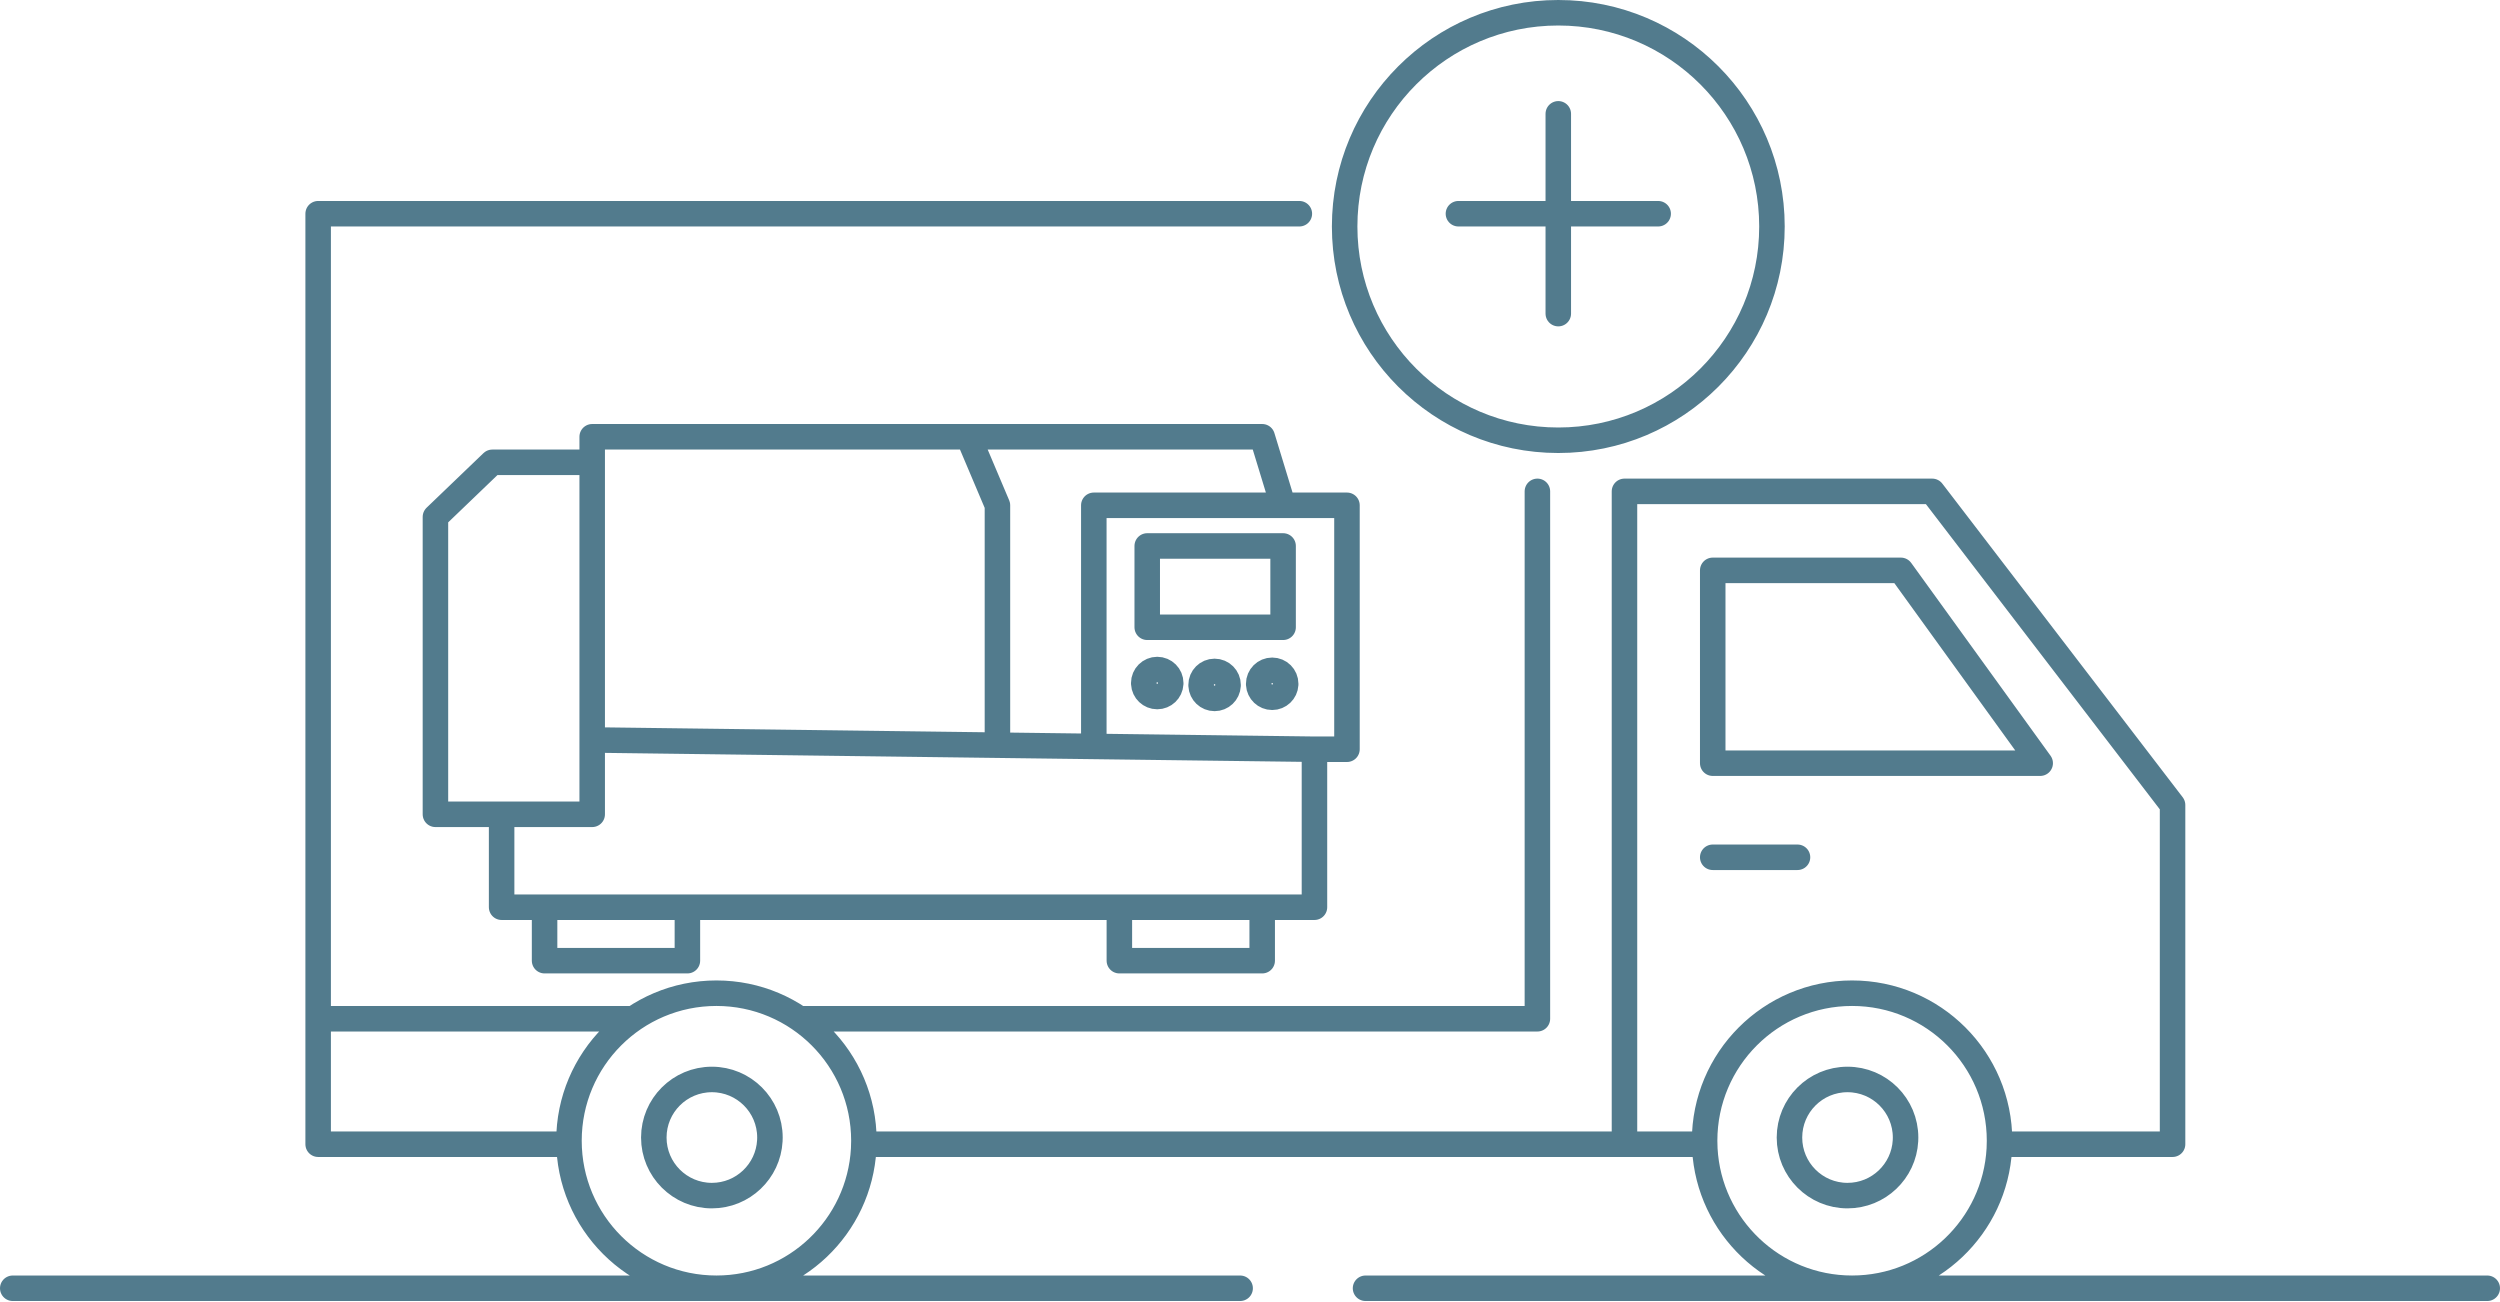
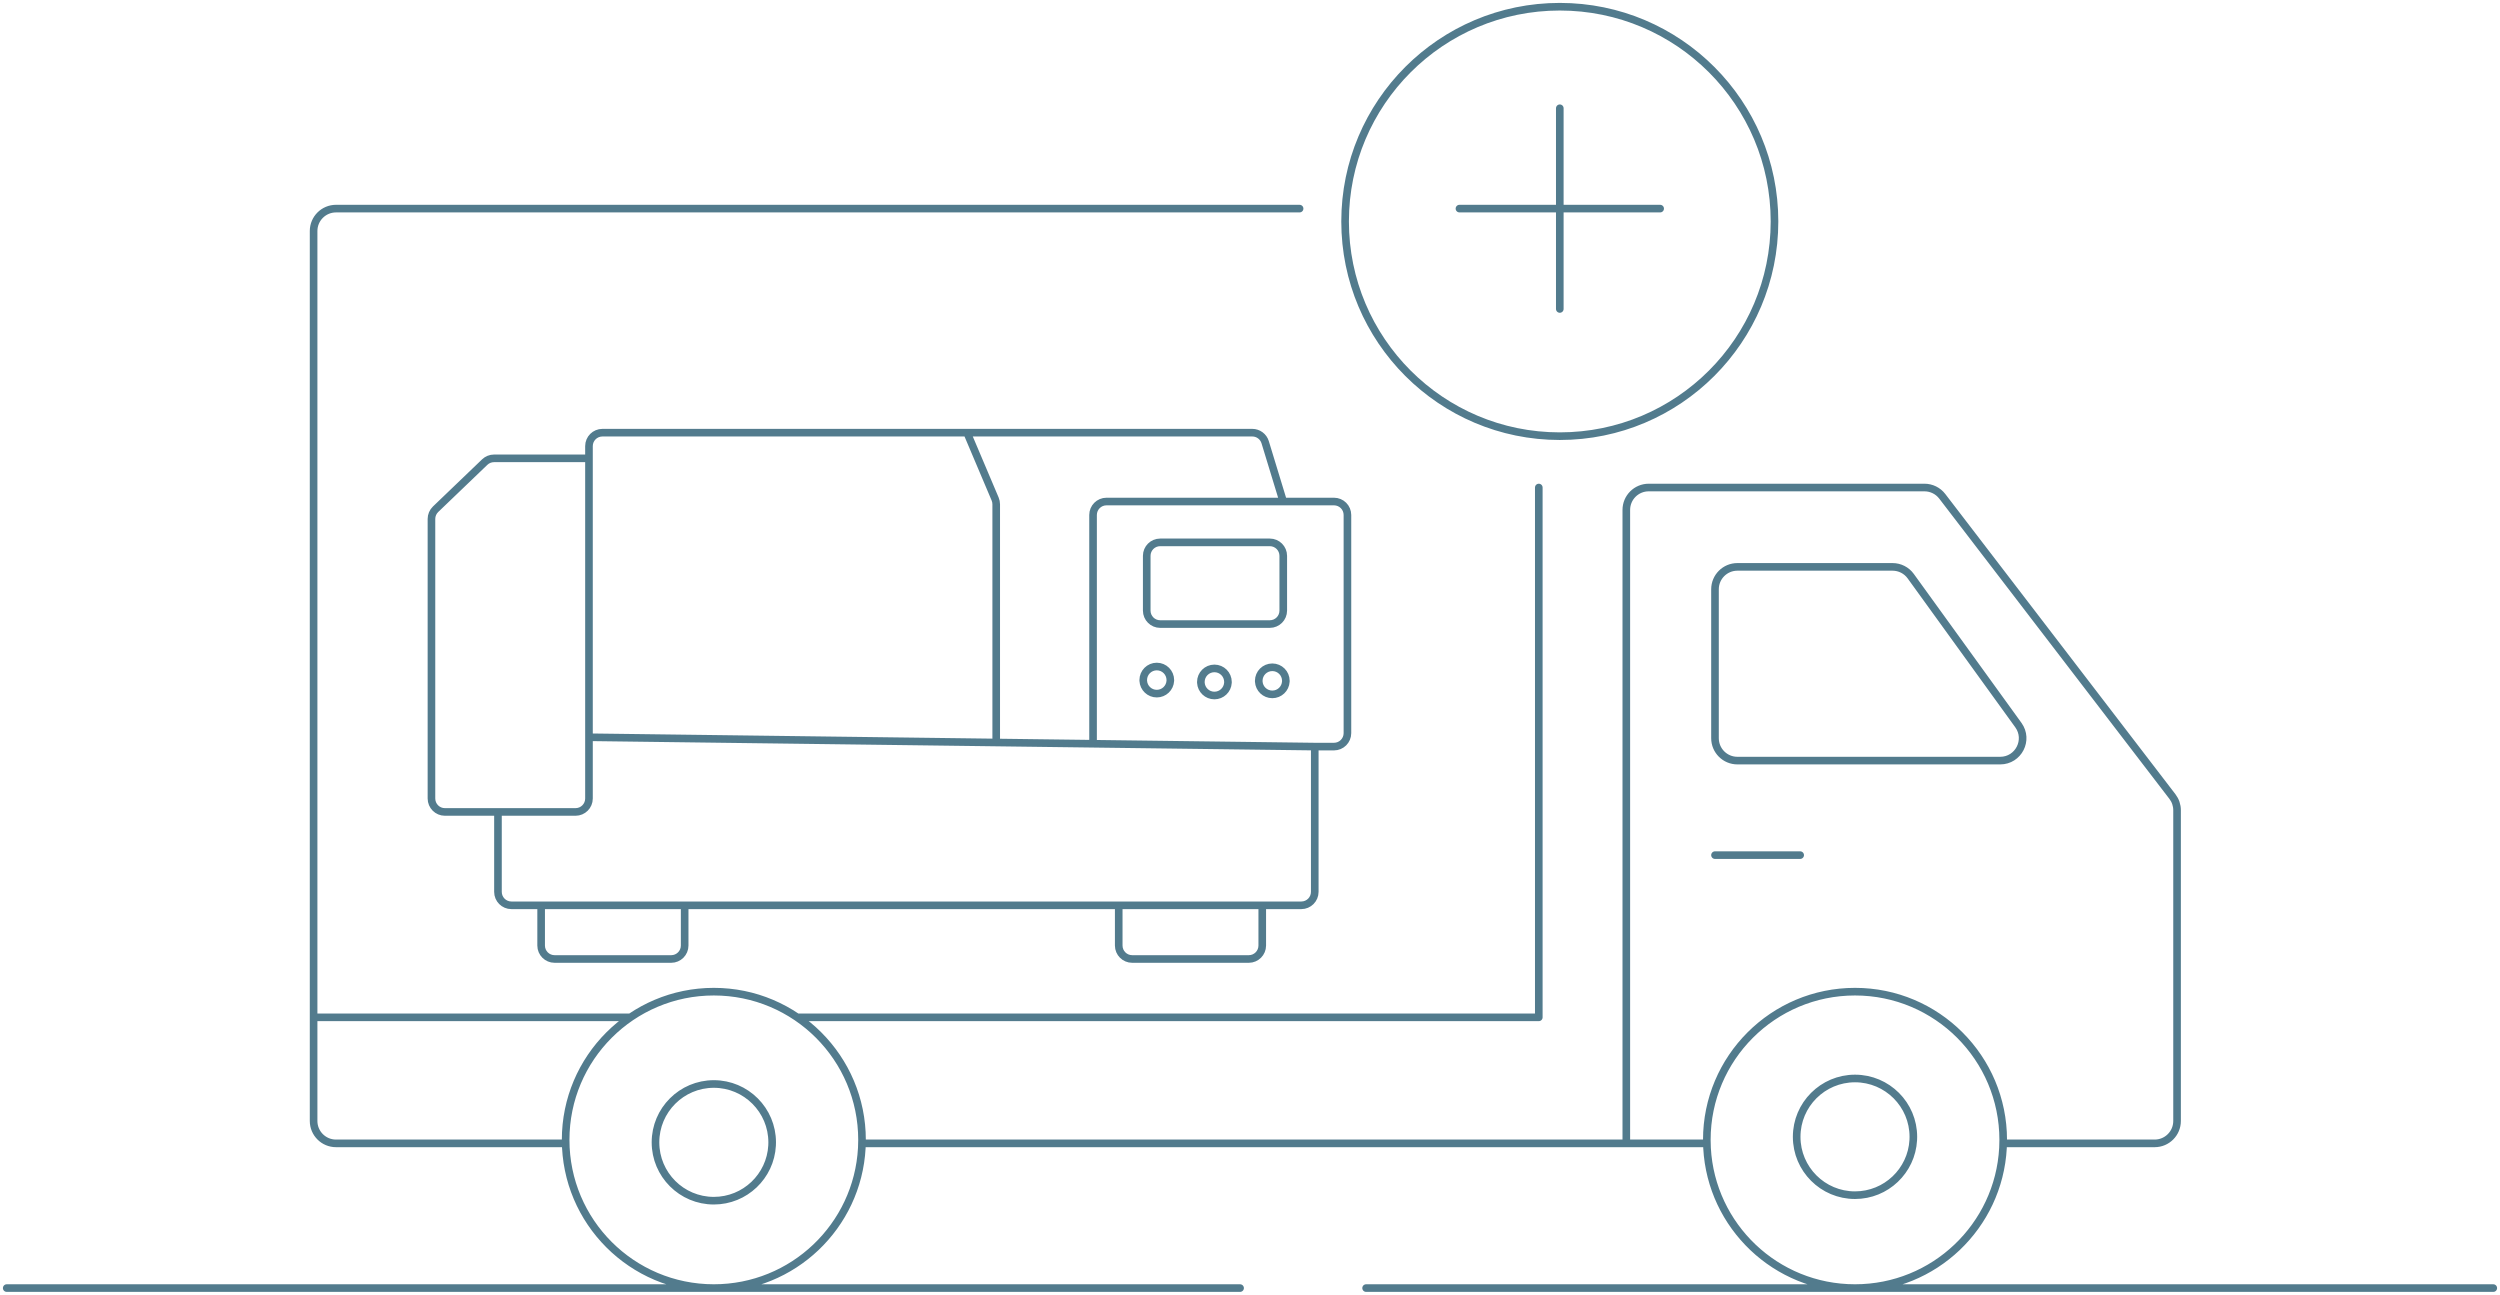
- <svg xmlns="http://www.w3.org/2000/svg" width="196" height="102" viewBox="0 0 196 102" fill="none">
-   <path id="Vector 112" d="M67.727 89.707H127.359M133.644 89.707H127.359M156.761 89.707H170.329V63.113L151.484 38.523H127.359V89.707M44.61 89.707H24.943V79.871M101.869 16.756H24.943V79.871M24.943 79.871H49.663M62.674 79.871H120.532V38.523M134.278 67.211H140.924M103.053 58.741V71.127H98.956M103.053 58.741H105.602V39.616H100.595M103.053 58.741L85.755 58.519M39.327 63.842V71.127H42.695M39.327 63.842H34.138V40.526L38.598 36.246H46.428M39.327 63.842H46.428V58.013M46.428 36.246V34.242H75.924M46.428 36.246V58.013M100.595 39.616L98.956 34.242H75.924M100.595 39.616H85.755V58.519M85.755 58.519L78.199 58.422L46.428 58.013M75.924 34.242L78.199 39.616V58.422M42.695 71.127V75.317H53.892V71.127M42.695 71.127H53.892M53.892 71.127H87.758M87.758 71.127V75.317H98.956V71.127M87.758 71.127H98.956M1 101H97.226M107.058 101H195M122.17 8.924V24.588M114.341 16.756H130M134.278 44.716V59.834H159.951L149.026 44.716H134.278ZM89.943 42.803V49.178H100.595V42.803H89.943ZM138.921 17.758C138.921 27.013 131.422 34.516 122.17 34.516C112.919 34.516 105.42 27.013 105.42 17.758C105.42 8.503 112.919 1 122.17 1C131.422 1 138.921 8.503 138.921 17.758ZM67.73 89.433C67.73 83.046 62.554 77.867 56.169 77.867C49.783 77.867 44.607 83.046 44.607 89.433C44.607 95.822 49.783 101 56.169 101C62.34 101 67.382 96.162 67.713 90.071C67.724 89.86 67.73 89.647 67.73 89.433ZM156.764 89.433C156.764 83.046 151.588 77.867 145.203 77.867C138.817 77.867 133.641 83.046 133.641 89.433C133.641 89.647 133.647 89.86 133.658 90.071C133.989 96.162 139.031 101 145.203 101C151.374 101 156.416 96.162 156.747 90.071C156.759 89.86 156.764 89.647 156.764 89.433ZM91.785 53.55C91.785 52.966 91.311 52.492 90.727 52.492C90.144 52.492 89.67 52.966 89.67 53.55C89.67 53.57 89.671 53.589 89.672 53.608C89.702 54.166 90.163 54.608 90.727 54.608C91.292 54.608 91.753 54.166 91.783 53.608C91.784 53.589 91.785 53.57 91.785 53.55ZM96.281 53.697C96.281 53.113 95.807 52.639 95.223 52.639C94.639 52.639 94.166 53.113 94.166 53.697C94.166 53.717 94.167 53.736 94.168 53.755C94.198 54.312 94.659 54.755 95.223 54.755C95.788 54.755 96.249 54.312 96.279 53.755C96.28 53.736 96.281 53.717 96.281 53.697ZM100.797 53.608C100.797 53.024 100.324 52.551 99.74 52.551C99.156 52.551 98.683 53.024 98.683 53.608C98.683 53.628 98.683 53.647 98.684 53.667C98.715 54.224 99.176 54.666 99.74 54.666C100.304 54.666 100.766 54.224 100.796 53.667C100.797 53.647 100.797 53.628 100.797 53.608ZM60.363 89.183C60.363 86.668 58.325 84.629 55.811 84.629C53.297 84.629 51.259 86.668 51.259 89.183C51.259 91.698 53.297 93.736 55.811 93.736C58.241 93.736 60.226 91.832 60.356 89.433C60.361 89.35 60.363 89.267 60.363 89.183ZM149.397 89.183C149.397 86.668 147.359 84.629 144.845 84.629C142.331 84.629 140.294 86.668 140.294 89.183C140.294 91.698 142.331 93.736 144.845 93.736C147.275 93.736 149.26 91.832 149.39 89.433C149.395 89.35 149.397 89.267 149.397 89.183Z" stroke="#527B8D" stroke-width="2" stroke-linecap="round" stroke-linejoin="round" />
+ <svg xmlns="http://www.w3.org/2000/svg" width="558" height="289" viewBox="0 0 558 289" fill="none">
+   <path d="M192.394 255.201H362.992M380.972 255.201H362.992M447.106 255.201H480.92C483.682 255.201 485.92 252.963 485.92 250.201V180.839C485.92 179.739 485.558 178.67 484.889 177.797L433.51 110.773C432.564 109.539 431.097 108.815 429.542 108.815H367.992C365.231 108.815 362.992 111.054 362.992 113.815V255.201M126.26 255.201H74.996C72.235 255.201 69.996 252.963 69.996 250.201V227.07M290.069 46.562H74.996C72.235 46.562 69.996 48.8 69.996 51.562V227.07M69.996 227.07H140.715M177.94 227.07H343.459V108.815M382.786 190.864H401.798M293.454 166.64V199.065C293.454 200.722 292.111 202.065 290.454 202.065H281.735M293.454 166.64H297.747C299.404 166.64 300.747 165.297 300.747 163.64V114.941C300.747 113.284 299.404 111.941 297.747 111.941H286.423M131.46 164.556L222.354 165.726L243.971 166.004L293.454 166.64M111.146 181.227V199.065C111.146 200.722 112.489 202.065 114.146 202.065H120.782M111.146 181.227H99.301C97.644 181.227 96.301 179.884 96.301 178.227V115.825C96.301 115.008 96.634 114.226 97.224 113.66L108.192 103.138C108.75 102.602 109.494 102.303 110.268 102.303H131.46M111.146 181.227H128.46C130.117 181.227 131.46 179.884 131.46 178.227V164.556M131.46 102.303V99.573C131.46 97.916 132.803 96.573 134.46 96.573H215.843M131.46 102.303V164.556M286.423 111.941L282.383 98.698C281.998 97.435 280.833 96.573 279.513 96.573H215.843M286.423 111.941H246.971C245.314 111.941 243.971 113.284 243.971 114.941V166.004M215.843 96.573L222.116 111.38C222.273 111.75 222.354 112.148 222.354 112.55V165.726M120.782 202.065V211.046C120.782 212.703 122.125 214.046 123.782 214.046H149.816C151.473 214.046 152.816 212.703 152.816 211.046V202.065M120.782 202.065H152.816M152.816 202.065H249.7M249.7 202.065V211.046C249.7 212.703 251.044 214.046 252.7 214.046H278.735C280.391 214.046 281.735 212.703 281.735 211.046V202.065M249.7 202.065H281.735M1.5 287.5H276.786M304.914 287.5H556.5M348.147 24.161V68.963M325.749 46.562H370.545M396.068 49.427C396.068 75.897 374.613 97.354 348.147 97.354C321.681 97.354 300.226 75.897 300.226 49.427C300.226 22.958 321.681 1.5 348.147 1.5C374.613 1.5 396.068 22.958 396.068 49.427ZM192.403 254.42C192.403 236.15 177.595 221.34 159.327 221.34C141.06 221.34 126.251 236.15 126.251 254.42C126.251 272.69 141.06 287.5 159.327 287.5C176.983 287.5 191.408 273.665 192.354 256.243C192.387 255.64 192.403 255.032 192.403 254.42ZM447.115 254.42C447.115 236.15 432.306 221.34 414.039 221.34C395.771 221.34 380.963 236.15 380.963 254.42C380.963 255.032 380.979 255.64 381.012 256.243C381.958 273.665 396.383 287.5 414.039 287.5C431.694 287.5 446.119 273.665 447.065 256.243C447.098 255.64 447.115 255.032 447.115 254.42ZM261.219 151.793C261.219 150.122 259.865 148.768 258.194 148.768C256.524 148.768 255.17 150.122 255.17 151.793C255.17 151.849 255.171 151.905 255.174 151.96C255.261 153.553 256.58 154.818 258.194 154.818C259.809 154.818 261.128 153.553 261.215 151.96C261.218 151.905 261.219 151.849 261.219 151.793ZM274.081 152.214C274.081 150.543 272.727 149.189 271.057 149.189C269.386 149.189 268.032 150.543 268.032 152.214C268.032 152.27 268.033 152.325 268.036 152.38C268.123 153.974 269.442 155.239 271.057 155.239C272.671 155.239 273.99 153.974 274.077 152.38C274.08 152.325 274.081 152.27 274.081 152.214ZM287.003 151.96C287.003 150.289 285.649 148.935 283.978 148.935C282.308 148.935 280.953 150.289 280.953 151.96C280.953 152.016 280.955 152.072 280.958 152.127C281.044 153.72 282.364 154.985 283.978 154.985C285.593 154.985 286.912 153.72 286.998 152.127C287.001 152.072 287.003 152.016 287.003 151.96ZM172.349 254.97C172.349 247.777 166.519 241.946 159.327 241.946C152.135 241.946 146.305 247.777 146.305 254.97C146.305 262.163 152.135 267.994 159.327 267.994C166.278 267.994 171.957 262.547 172.33 255.688C172.343 255.45 172.349 255.211 172.349 254.97ZM427.061 253.742C427.061 246.549 421.231 240.718 414.039 240.718C406.847 240.718 401.017 246.549 401.017 253.742C401.017 260.934 406.847 266.765 414.039 266.765C420.99 266.765 426.669 261.318 427.041 254.459C427.054 254.222 427.061 253.982 427.061 253.742ZM286.423 124.057V136.291C286.423 137.947 285.079 139.291 283.423 139.291H258.951C257.294 139.291 255.951 137.947 255.951 136.291V124.057C255.951 122.401 257.294 121.057 258.951 121.057H283.423C285.079 121.057 286.423 122.401 286.423 124.057ZM426.474 128.598L450.499 161.837C452.889 165.143 450.527 169.766 446.447 169.766H387.786C385.024 169.766 382.786 167.527 382.786 164.766V131.527C382.786 128.766 385.024 126.527 387.786 126.527H422.422C424.027 126.527 425.534 127.298 426.474 128.598Z" stroke="#527B8D" stroke-width="1.7" vector-effect="non-scaling-stroke" stroke-linecap="round" stroke-linejoin="round" />
</svg>
